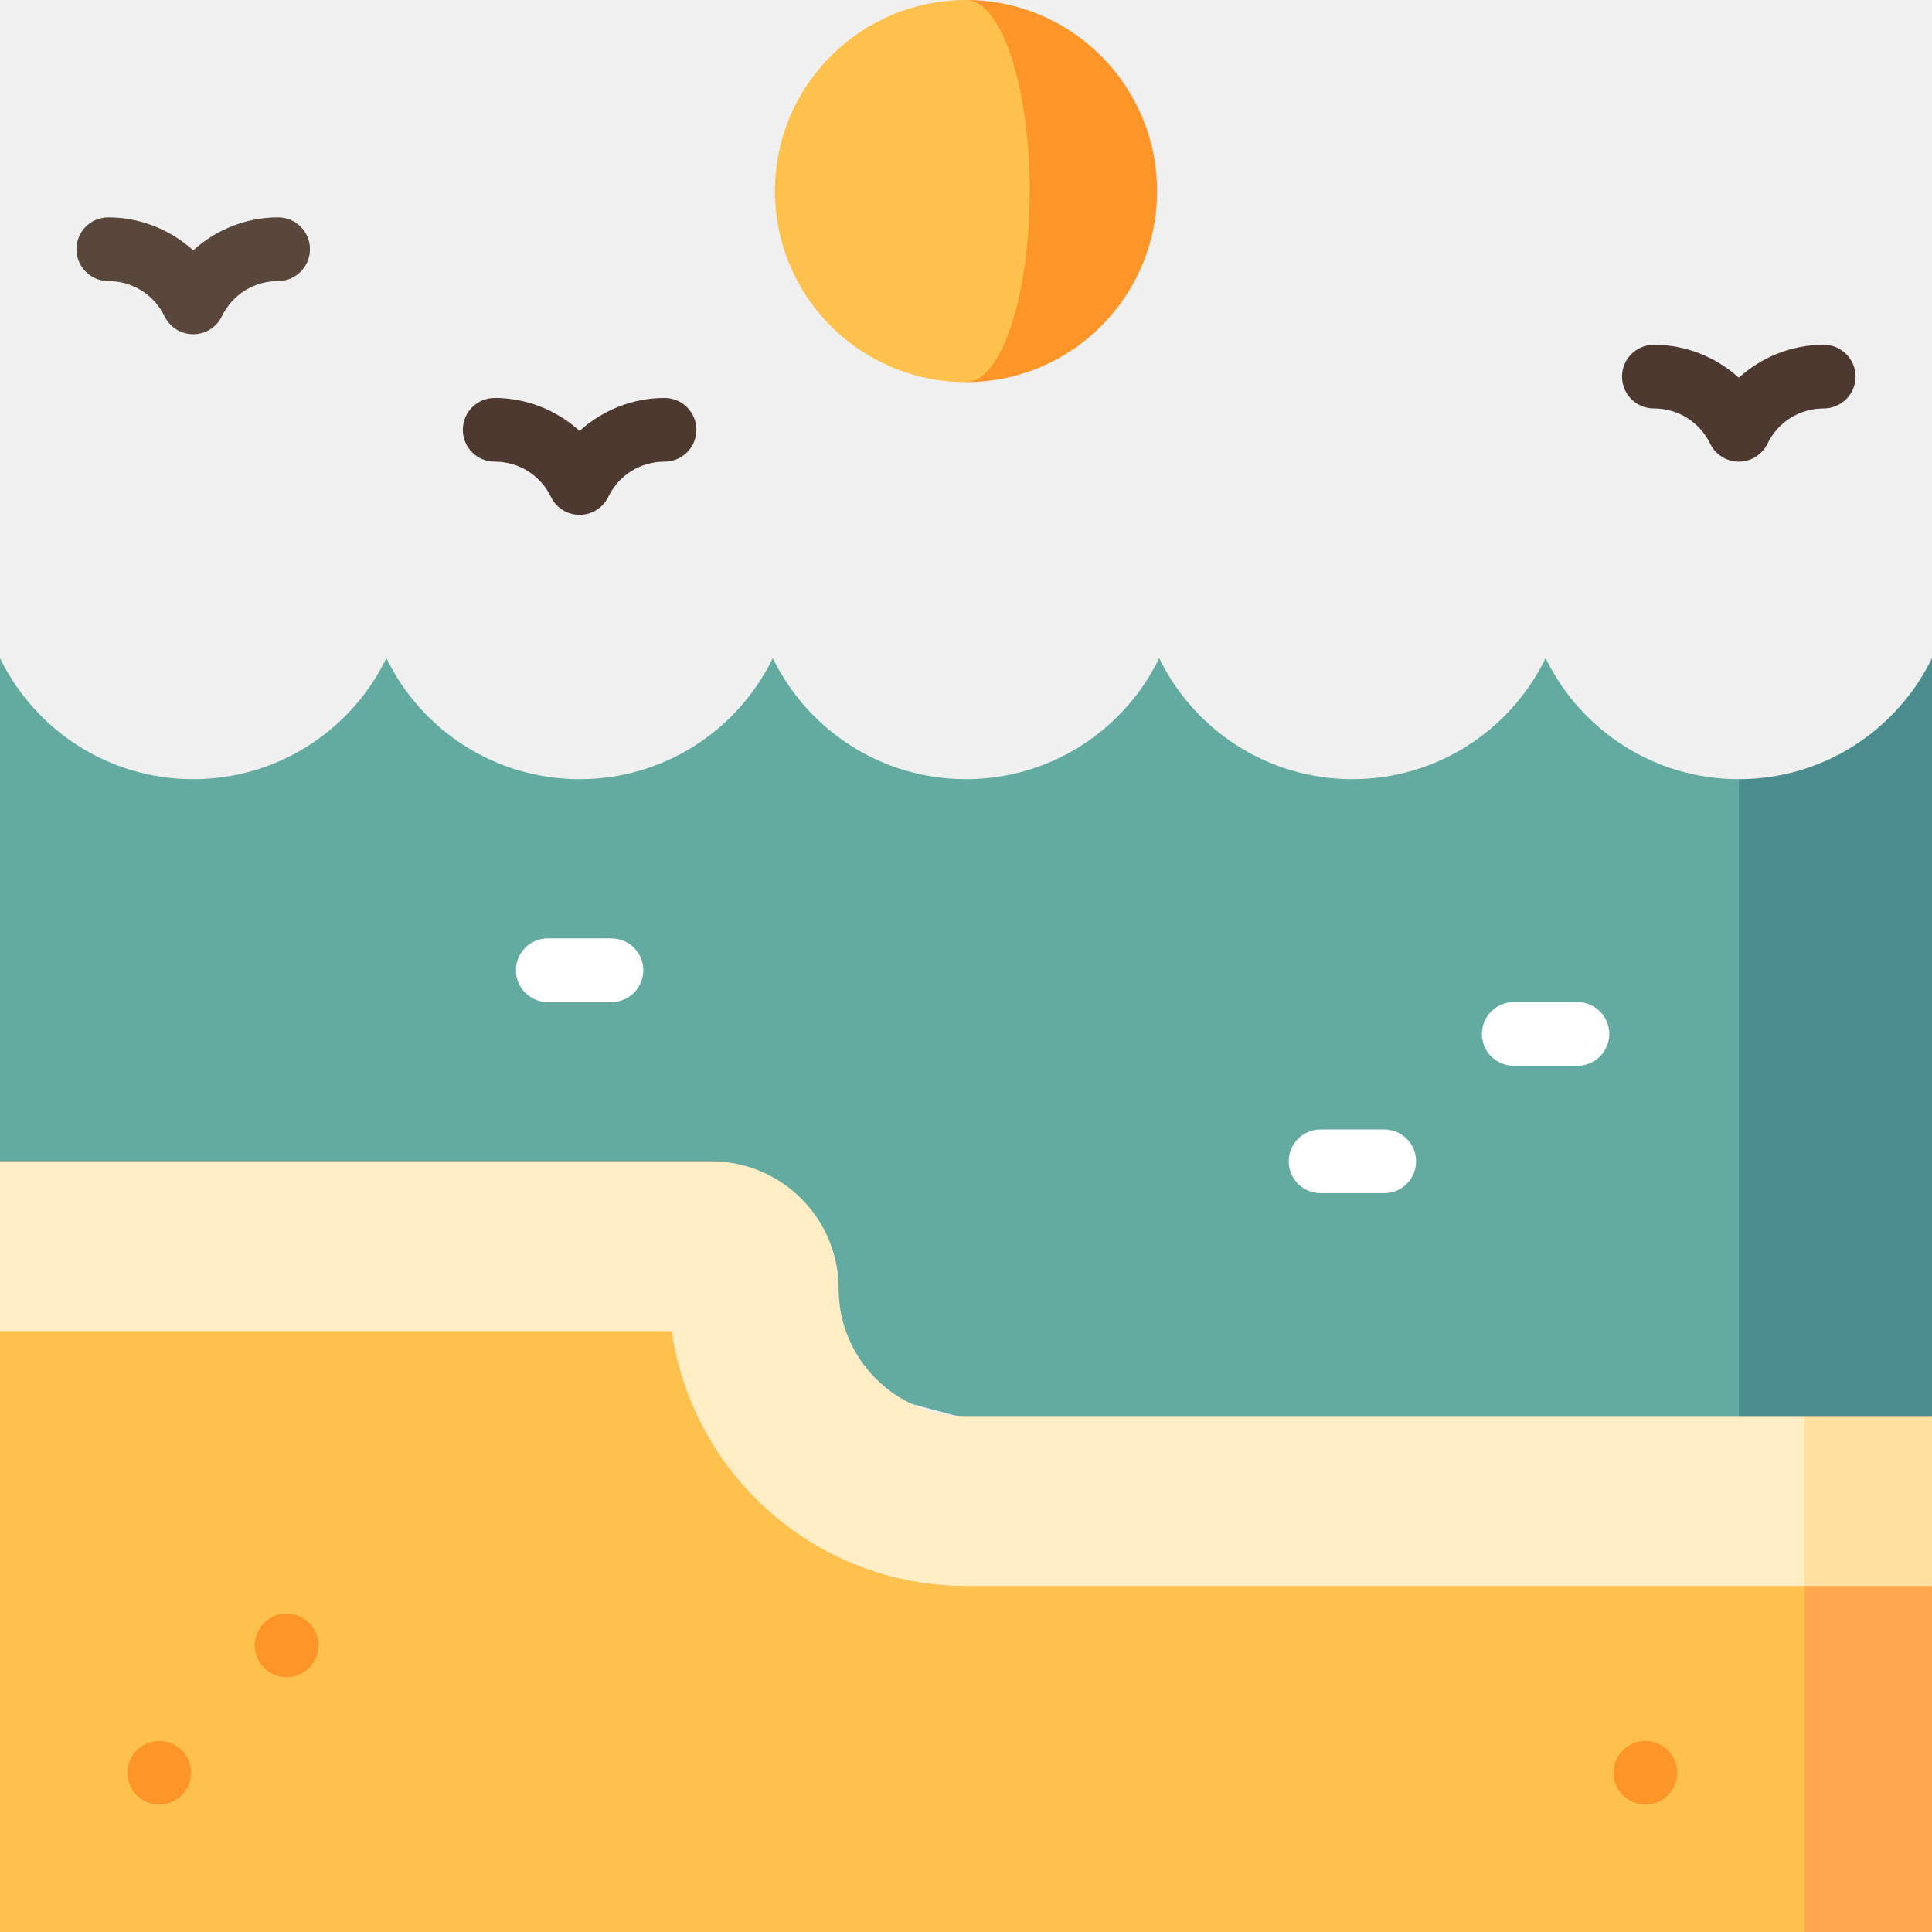
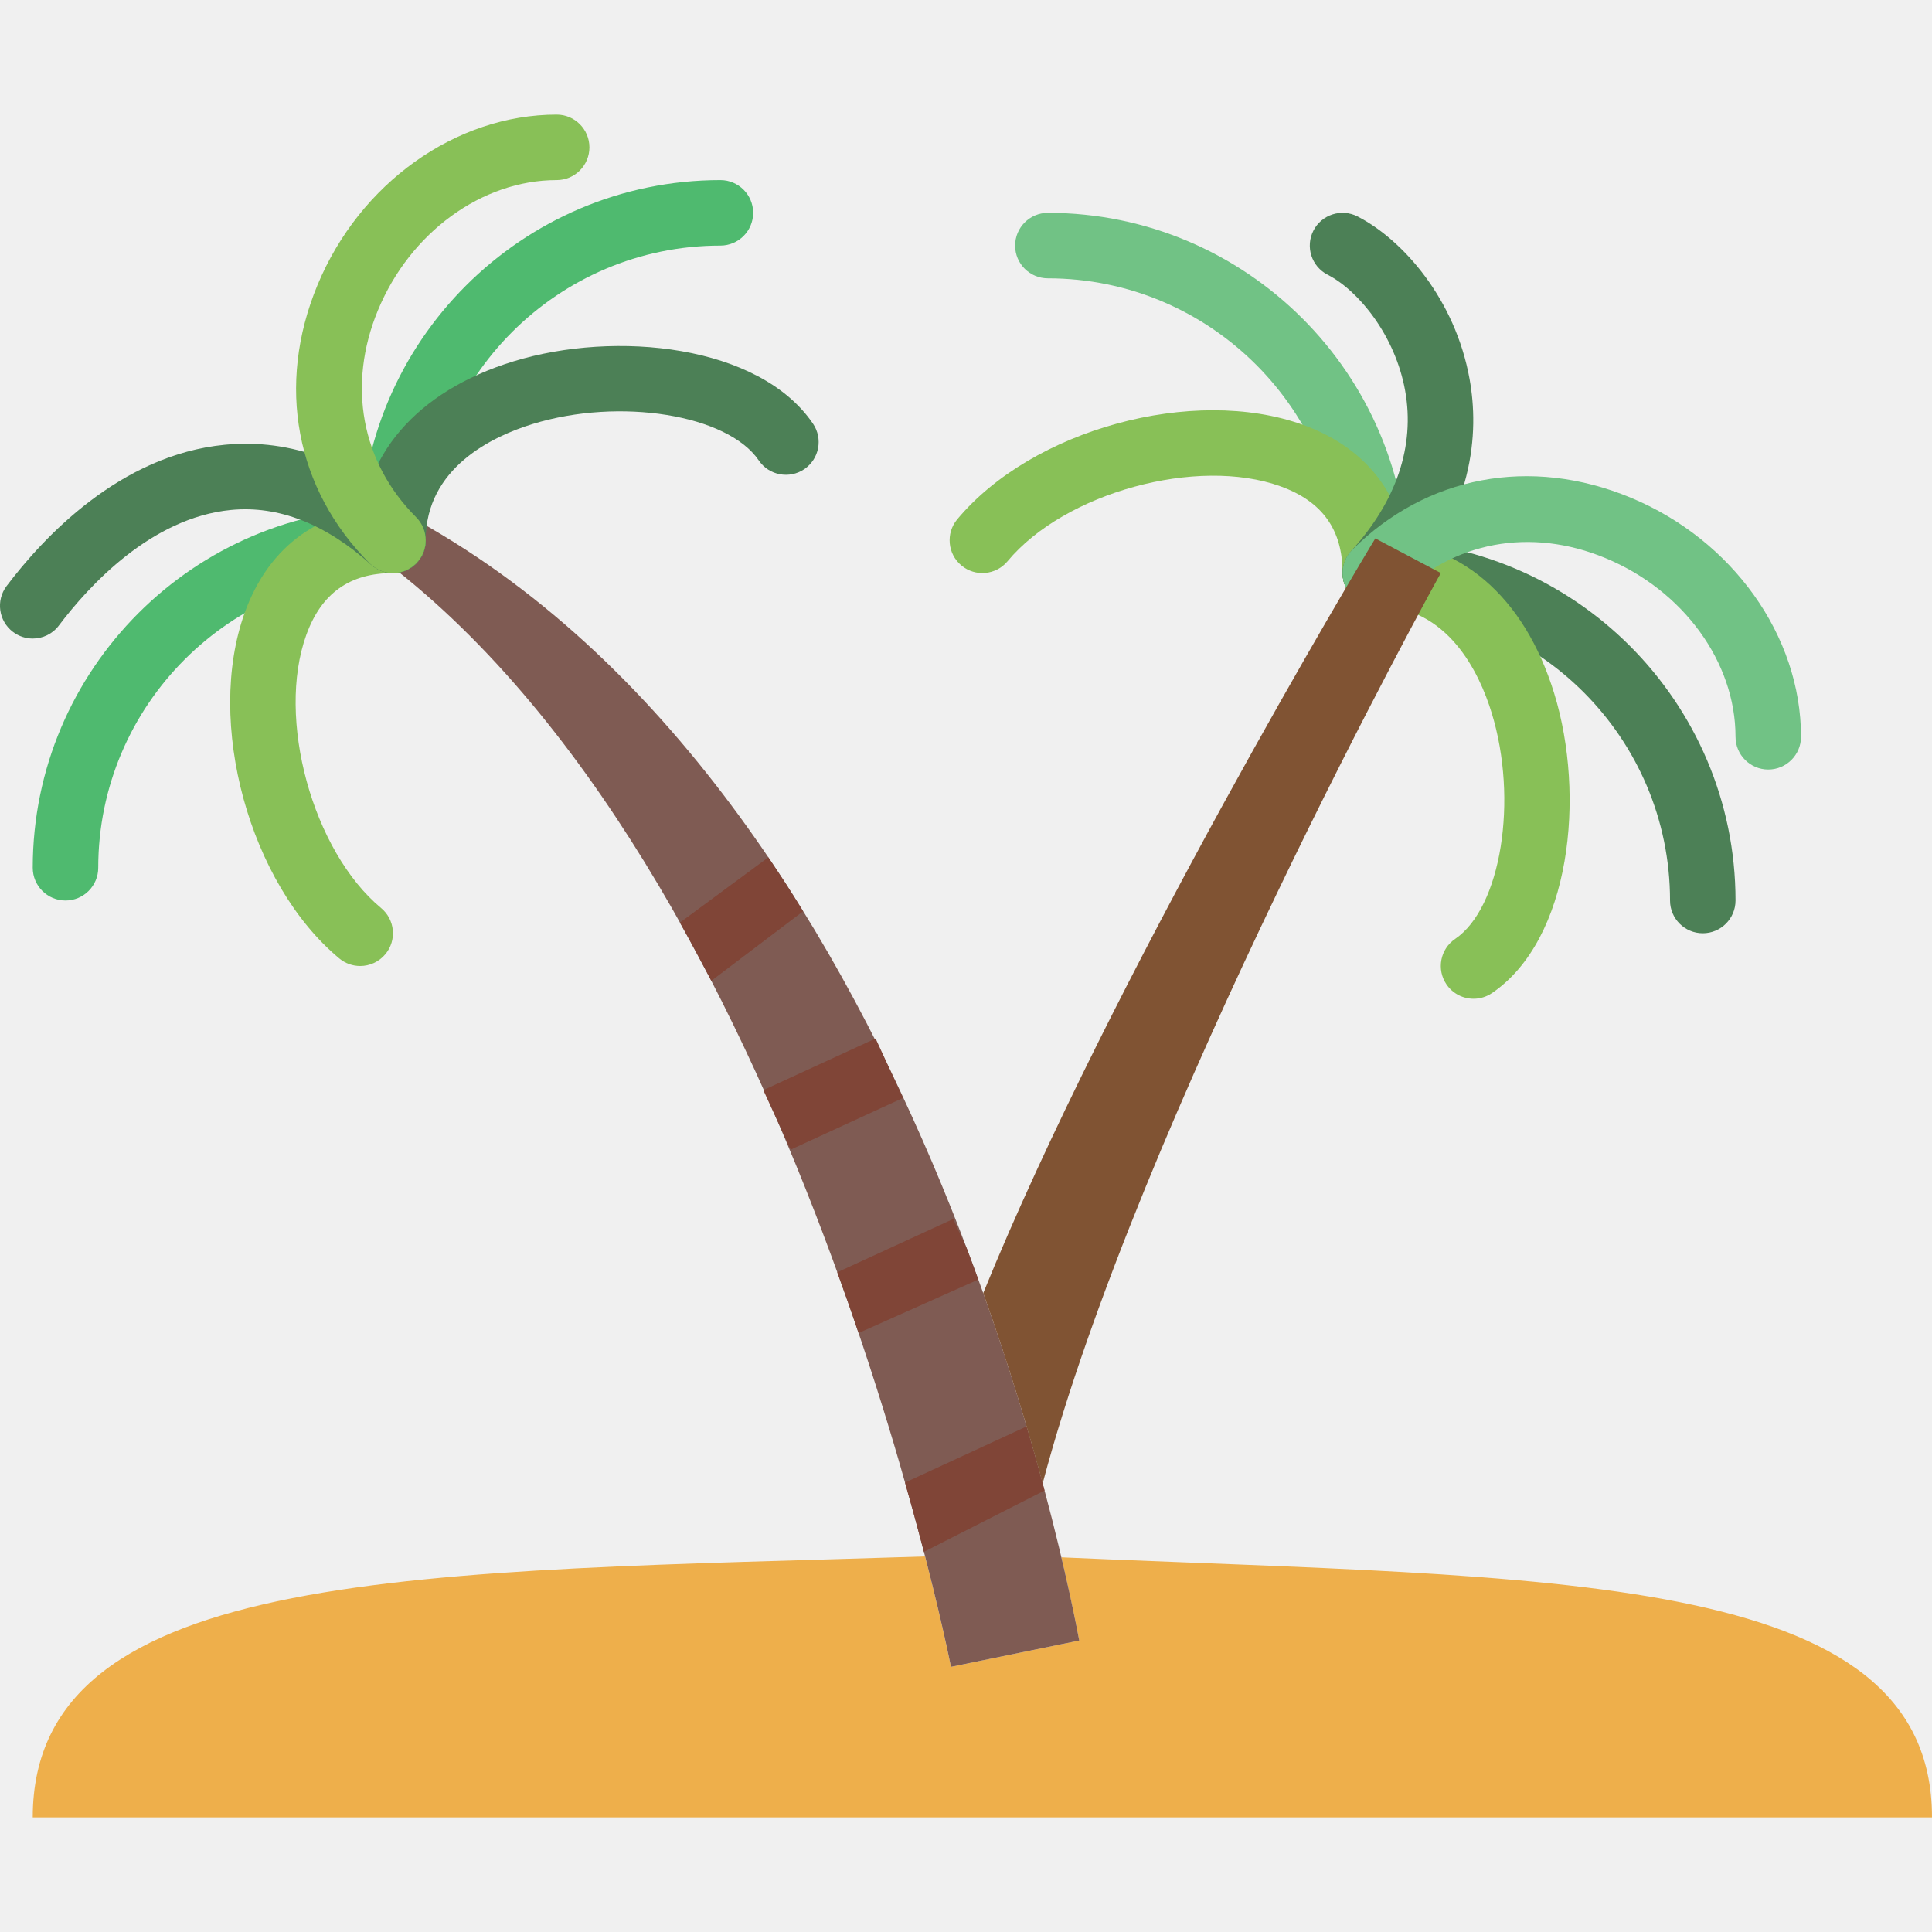
- <svg xmlns="http://www.w3.org/2000/svg" height="800px" width="800px" version="1.1" id="Layer_1" viewBox="0 0 512 512" xml:space="preserve">
-   <path style="fill:#FE9528;" d="M256,0v101.275c27.966,0,50.637-22.671,50.637-50.637S283.966,0,256,0z" />
-   <path style="fill:#FEC14D;" d="M272.879,50.637C272.879,22.671,265.322,0,256,0c-27.966,0-50.637,22.671-50.637,50.637  s22.671,50.637,50.637,50.637C265.322,101.275,272.879,78.604,272.879,50.637z" />
-   <path style="fill:#4D392F;" d="M460.8,122.343c-3.232,0-6.18-1.847-7.592-4.753c-2.799-5.765-8.513-9.345-14.913-9.345  c-4.662,0-8.44-3.778-8.44-8.44s3.778-8.44,8.44-8.44c8.415,0,16.432,3.237,22.505,8.742c6.073-5.505,14.091-8.742,22.505-8.742  c4.662,0,8.44,3.778,8.44,8.44s-3.778,8.44-8.44,8.44c-6.401,0-12.115,3.581-14.913,9.345  C466.98,120.497,464.032,122.343,460.8,122.343z" />
-   <path style="fill:#59473C;" d="M51.2,88.585c-3.232,0-6.18-1.847-7.592-4.753c-2.799-5.765-8.513-9.345-14.913-9.345  c-4.662,0-8.44-3.778-8.44-8.44c0-4.662,3.778-8.44,8.44-8.44c8.415,0,16.432,3.237,22.505,8.742  c6.073-5.505,14.091-8.742,22.505-8.742c4.662,0,8.44,3.778,8.44,8.44c0,4.662-3.778,8.44-8.44,8.44  c-6.401,0-12.115,3.581-14.913,9.345C57.38,86.738,54.432,88.585,51.2,88.585z" />
-   <path style="fill:#4D392F;" d="M153.6,136.44c-3.232,0-6.18-1.847-7.592-4.753c-2.797-5.764-8.513-9.344-14.913-9.344  c-4.662,0-8.44-3.778-8.44-8.44s3.778-8.44,8.44-8.44c8.415,0,16.432,3.236,22.505,8.742c6.073-5.506,14.091-8.742,22.505-8.742  c4.662,0,8.44,3.778,8.44,8.44s-3.778,8.44-8.44,8.44c-6.401,0-12.116,3.581-14.913,9.344  C159.78,134.593,156.832,136.44,153.6,136.44z" />
-   <path style="fill:#4B8D8F;" d="M512,174.418c-9.219,18.983-28.68,32.07-51.2,32.07l-33.758,111.965L460.8,430.418l51.2-55.138  V174.418z" />
-   <path style="fill:#63ABA1;" d="M409.6,174.418c-9.218,18.982-28.68,32.07-51.2,32.07c-22.52,0-41.982-13.088-51.2-32.07  c-9.218,18.982-28.68,32.07-51.2,32.07c-22.52,0-41.982-13.088-51.2-32.07c-9.218,18.982-28.68,32.07-51.2,32.07  s-41.982-13.088-51.2-32.07c-9.218,18.982-28.68,32.07-51.2,32.07S9.219,193.401,0,174.418v133.345l460.8,122.655v-223.93  C438.28,206.488,418.818,193.4,409.6,174.418z" />
-   <g>
-     <path style="fill:#FFFFFF;" d="M162.04,265.565H145.16c-4.662,0-8.44-3.778-8.44-8.44c0-4.662,3.778-8.44,8.44-8.44h16.879   c4.662,0,8.44,3.778,8.44,8.44C170.479,261.787,166.702,265.565,162.04,265.565z" />
-     <path style="fill:#FFFFFF;" d="M366.84,316.202H349.96c-4.662,0-8.44-3.778-8.44-8.44s3.778-8.44,8.44-8.44h16.879   c4.662,0,8.44,3.778,8.44,8.44S371.502,316.202,366.84,316.202z" />
-     <path style="fill:#FFFFFF;" d="M418.04,282.444H401.16c-4.662,0-8.44-3.778-8.44-8.44c0-4.662,3.778-8.44,8.44-8.44h16.879   c4.662,0,8.44,3.778,8.44,8.44C426.479,278.666,422.702,282.444,418.04,282.444z" />
-   </g>
-   <path style="fill:#FFE0A2;" d="M512,375.279c0,0-13.262,0-33.758,0l-22.505,78.769L512,420.29V375.279z" />
-   <path style="fill:#FFEDC6;" d="M256,375.279c-18.645,0-33.758-15.115-33.758-33.758c0-18.645-15.114-33.758-33.758-33.758  S0,307.763,0,307.763v45.011l217.016,101.275h261.226v-78.769H256z" />
-   <polygon style="fill:#FFA850;" points="478.242,420.29 444.484,466.145 478.242,512 512,512 512,420.29 " />
-   <path style="fill:#FEC14D;" d="M256,420.29c-26.712,0-50.362-13.366-64.611-33.76c-6.883-9.851-11.572-21.341-13.357-33.756H0V512  h478.242v-91.71H256z" />
-   <g>
-     <circle style="fill:#FE9528;" cx="75.956" cy="436.044" r="8.44" />
-     <circle style="fill:#FE9528;" cx="42.198" cy="469.802" r="8.44" />
-     <circle style="fill:#FE9528;" cx="436.044" cy="469.802" r="8.44" />
-   </g>
+ <svg xmlns="http://www.w3.org/2000/svg" version="1.1" id="Capa_1" viewBox="0 0 59 59" xml:space="preserve">
+   <path style="fill:#EEAF4B;" d="M32.412,47.558c0.338,1.434,0.51,2.361,0.547,2.541l-3.918,0.803  c-0.011-0.052-0.263-1.326-0.79-3.371C13.05,48.017,1,47.786,1,55.5h58C59,47.898,47.299,48.217,32.412,47.558z" />
+   <path style="fill:#7F5B53;" d="M29.041,50.902C28.992,50.666,24.029,25.508,10.87,16.5l1.13-1  c16.208,8.292,20.749,33.569,20.959,34.599L29.041,50.902z" />
+   <path style="fill:#4FBA6F;" d="M2,27.5c-0.552,0-1-0.448-1-1c0-6.065,4.935-11,11-11c0.552,0,1,0.448,1,1c0,0.552-0.448,1-1,1  c-4.962,0-9,4.038-9,9C3,27.052,2.552,27.5,2,27.5z" />
+   <path style="fill:#4FBA6F;" d="M12,17.5c-0.552,0-1-0.448-1-1c0-6.065,4.935-11,11-11c0.552,0,1,0.448,1,1s-0.448,1-1,1  c-4.962,0-9,4.038-9,9C13,17.052,12.552,17.5,12,17.5z" />
+   <path style="fill:#88C057;" d="M11,29.5c-0.226,0-0.452-0.076-0.639-0.231c-2.746-2.283-4.095-7.218-2.887-10.56  C8.221,16.64,9.829,15.5,12,15.5c0.552,0,1,0.448,1,1c0,0.552-0.448,1-1,1c-1.321,0-2.187,0.618-2.646,1.889  c-0.92,2.546,0.19,6.601,2.285,8.342c0.425,0.353,0.483,0.984,0.13,1.408C11.571,29.377,11.286,29.5,11,29.5z" />
+   <path style="fill:#4C8056;" d="M12,17.5c-0.552,0-1-0.448-1-1c0-2.558,1.705-4.549,4.676-5.463c3.127-0.961,7.514-0.507,9.151,1.901  c0.311,0.457,0.192,1.079-0.265,1.389c-0.456,0.31-1.079,0.191-1.389-0.265c-0.952-1.401-4.245-1.933-6.909-1.113  C15.045,13.324,13,14.284,13,16.5C13,17.052,12.552,17.5,12,17.5z" />
+   <path style="fill:#4C8056;" d="M0.999,19.5c-0.209,0-0.421-0.066-0.602-0.202c-0.441-0.333-0.528-0.96-0.196-1.401  c1.116-1.479,3.466-4.006,6.663-4.314c2.029-0.198,3.981,0.536,5.804,2.173c0.411,0.369,0.444,1.001,0.075,1.412  c-0.368,0.411-1.001,0.445-1.412,0.075c-1.389-1.248-2.83-1.809-4.274-1.67c-2.436,0.235-4.34,2.312-5.259,3.529  C1.602,19.363,1.302,19.5,0.999,19.5z" />
+   <path style="fill:#88C057;" d="M12,17.5c-0.256,0-0.512-0.098-0.707-0.293c-2.267-2.267-2.864-5.444-1.598-8.5  C10.985,5.592,13.921,3.5,17,3.5c0.552,0,1,0.448,1,1s-0.448,1-1,1c-2.28,0-4.473,1.596-5.457,3.972  c-0.946,2.283-0.511,4.646,1.164,6.321c0.391,0.391,0.391,1.023,0,1.414C12.512,17.402,12.256,17.5,12,17.5z" />
+   <rect x="24.442" y="31.523" transform="matrix(0.4179 0.9085 -0.9085 0.4179 45.1635 -3.6658)" style="fill:#804537;" width="2" height="3.774" />
+   <path style="fill:#804537;" d="M23.99,26.976l-0.526-0.794l-2.701,1.993c0.165,0.294,0.325,0.59,0.485,0.887l0.475,0.89l2.801-2.121  C24.347,27.545,24.174,27.258,23.99,26.976z" />
+   <path style="fill:#804537;" d="M31.631,44.54l-0.281-0.979l-3.712,1.714c0.096,0.337,0.186,0.662,0.272,0.975l0.305,1.14  l3.684-1.873C31.816,45.204,31.726,44.877,31.631,44.54z" />
+   <path style="fill:#804537;" d="M29.527,38.134l-0.418-0.908l-3.541,1.628c0.115,0.318,0.23,0.636,0.339,0.947l0.313,0.907  l3.654-1.632C29.761,38.765,29.648,38.453,29.527,38.134z" />
+   <path style="fill:#71C285;" d="M42,18.5c-0.552,0-1-0.448-1-1c0-4.962-4.038-9-9-9c-0.552,0-1-0.448-1-1s0.448-1,1-1  c6.065,0,11,4.935,11,11C43,18.052,42.552,18.5,42,18.5z" />
+   <path style="fill:#4C8056;" d="M52,28.5c-0.552,0-1-0.448-1-1c0-4.962-4.038-9-9-9c-0.552,0-1-0.448-1-1s0.448-1,1-1  c6.065,0,11,4.935,11,11C53,28.052,52.552,28.5,52,28.5z" />
+   <path style="fill:#88C057;" d="M42,18.5c-0.552,0-1-0.448-1-1c0-1.321-0.618-2.187-1.889-2.646c-2.548-0.922-6.601,0.19-8.342,2.285  c-0.353,0.425-0.985,0.483-1.408,0.13c-0.425-0.353-0.483-0.984-0.13-1.408c2.284-2.746,7.219-4.096,10.56-2.887  C41.861,13.721,43,15.329,43,17.5C43,18.052,42.552,18.5,42,18.5z" />
+   <path style="fill:#88C057;" d="M45.001,30.5c-0.32,0-0.635-0.153-0.828-0.438c-0.311-0.457-0.192-1.079,0.265-1.389  c1.402-0.953,1.933-4.246,1.113-6.909C45.176,20.545,44.216,18.5,42,18.5c-0.552,0-1-0.448-1-1s0.448-1,1-1  c2.558,0,4.549,1.705,5.463,4.676c0.962,3.126,0.508,7.514-1.901,9.151C45.39,30.444,45.194,30.5,45.001,30.5z" />
+   <path style="fill:#4C8056;" d="M42,18.5c-0.241,0-0.482-0.086-0.674-0.262c-0.408-0.372-0.437-1.005-0.064-1.413  c1.382-1.514,1.953-3.206,1.649-4.893c-0.302-1.682-1.42-3.056-2.369-3.543c-0.491-0.252-0.685-0.855-0.432-1.347  c0.252-0.491,0.855-0.683,1.347-0.432c1.387,0.713,2.983,2.526,3.422,4.968c0.291,1.62,0.156,4.079-2.142,6.595  C42.541,18.39,42.271,18.5,42,18.5z" />
+   <path style="fill:#71C285;" d="M54,23.5c-0.552,0-1-0.448-1-1c0-2.28-1.596-4.473-3.972-5.457c-2.283-0.947-4.647-0.51-6.321,1.164  c-0.391,0.391-1.023,0.391-1.414,0s-0.391-1.023,0-1.414c2.266-2.267,5.446-2.864,8.5-1.598C52.908,16.485,55,19.42,55,22.5  C55,23.052,54.552,23.5,54,23.5z" />
+   <path style="fill:#805333;" d="M31.841,45.301C34.768,34.229,43.907,17.651,44,17.5l-2-1.058  c-0.34,0.545-8.089,13.479-11.974,23.048C30.798,41.658,31.394,43.644,31.841,45.301z" />
</svg>
